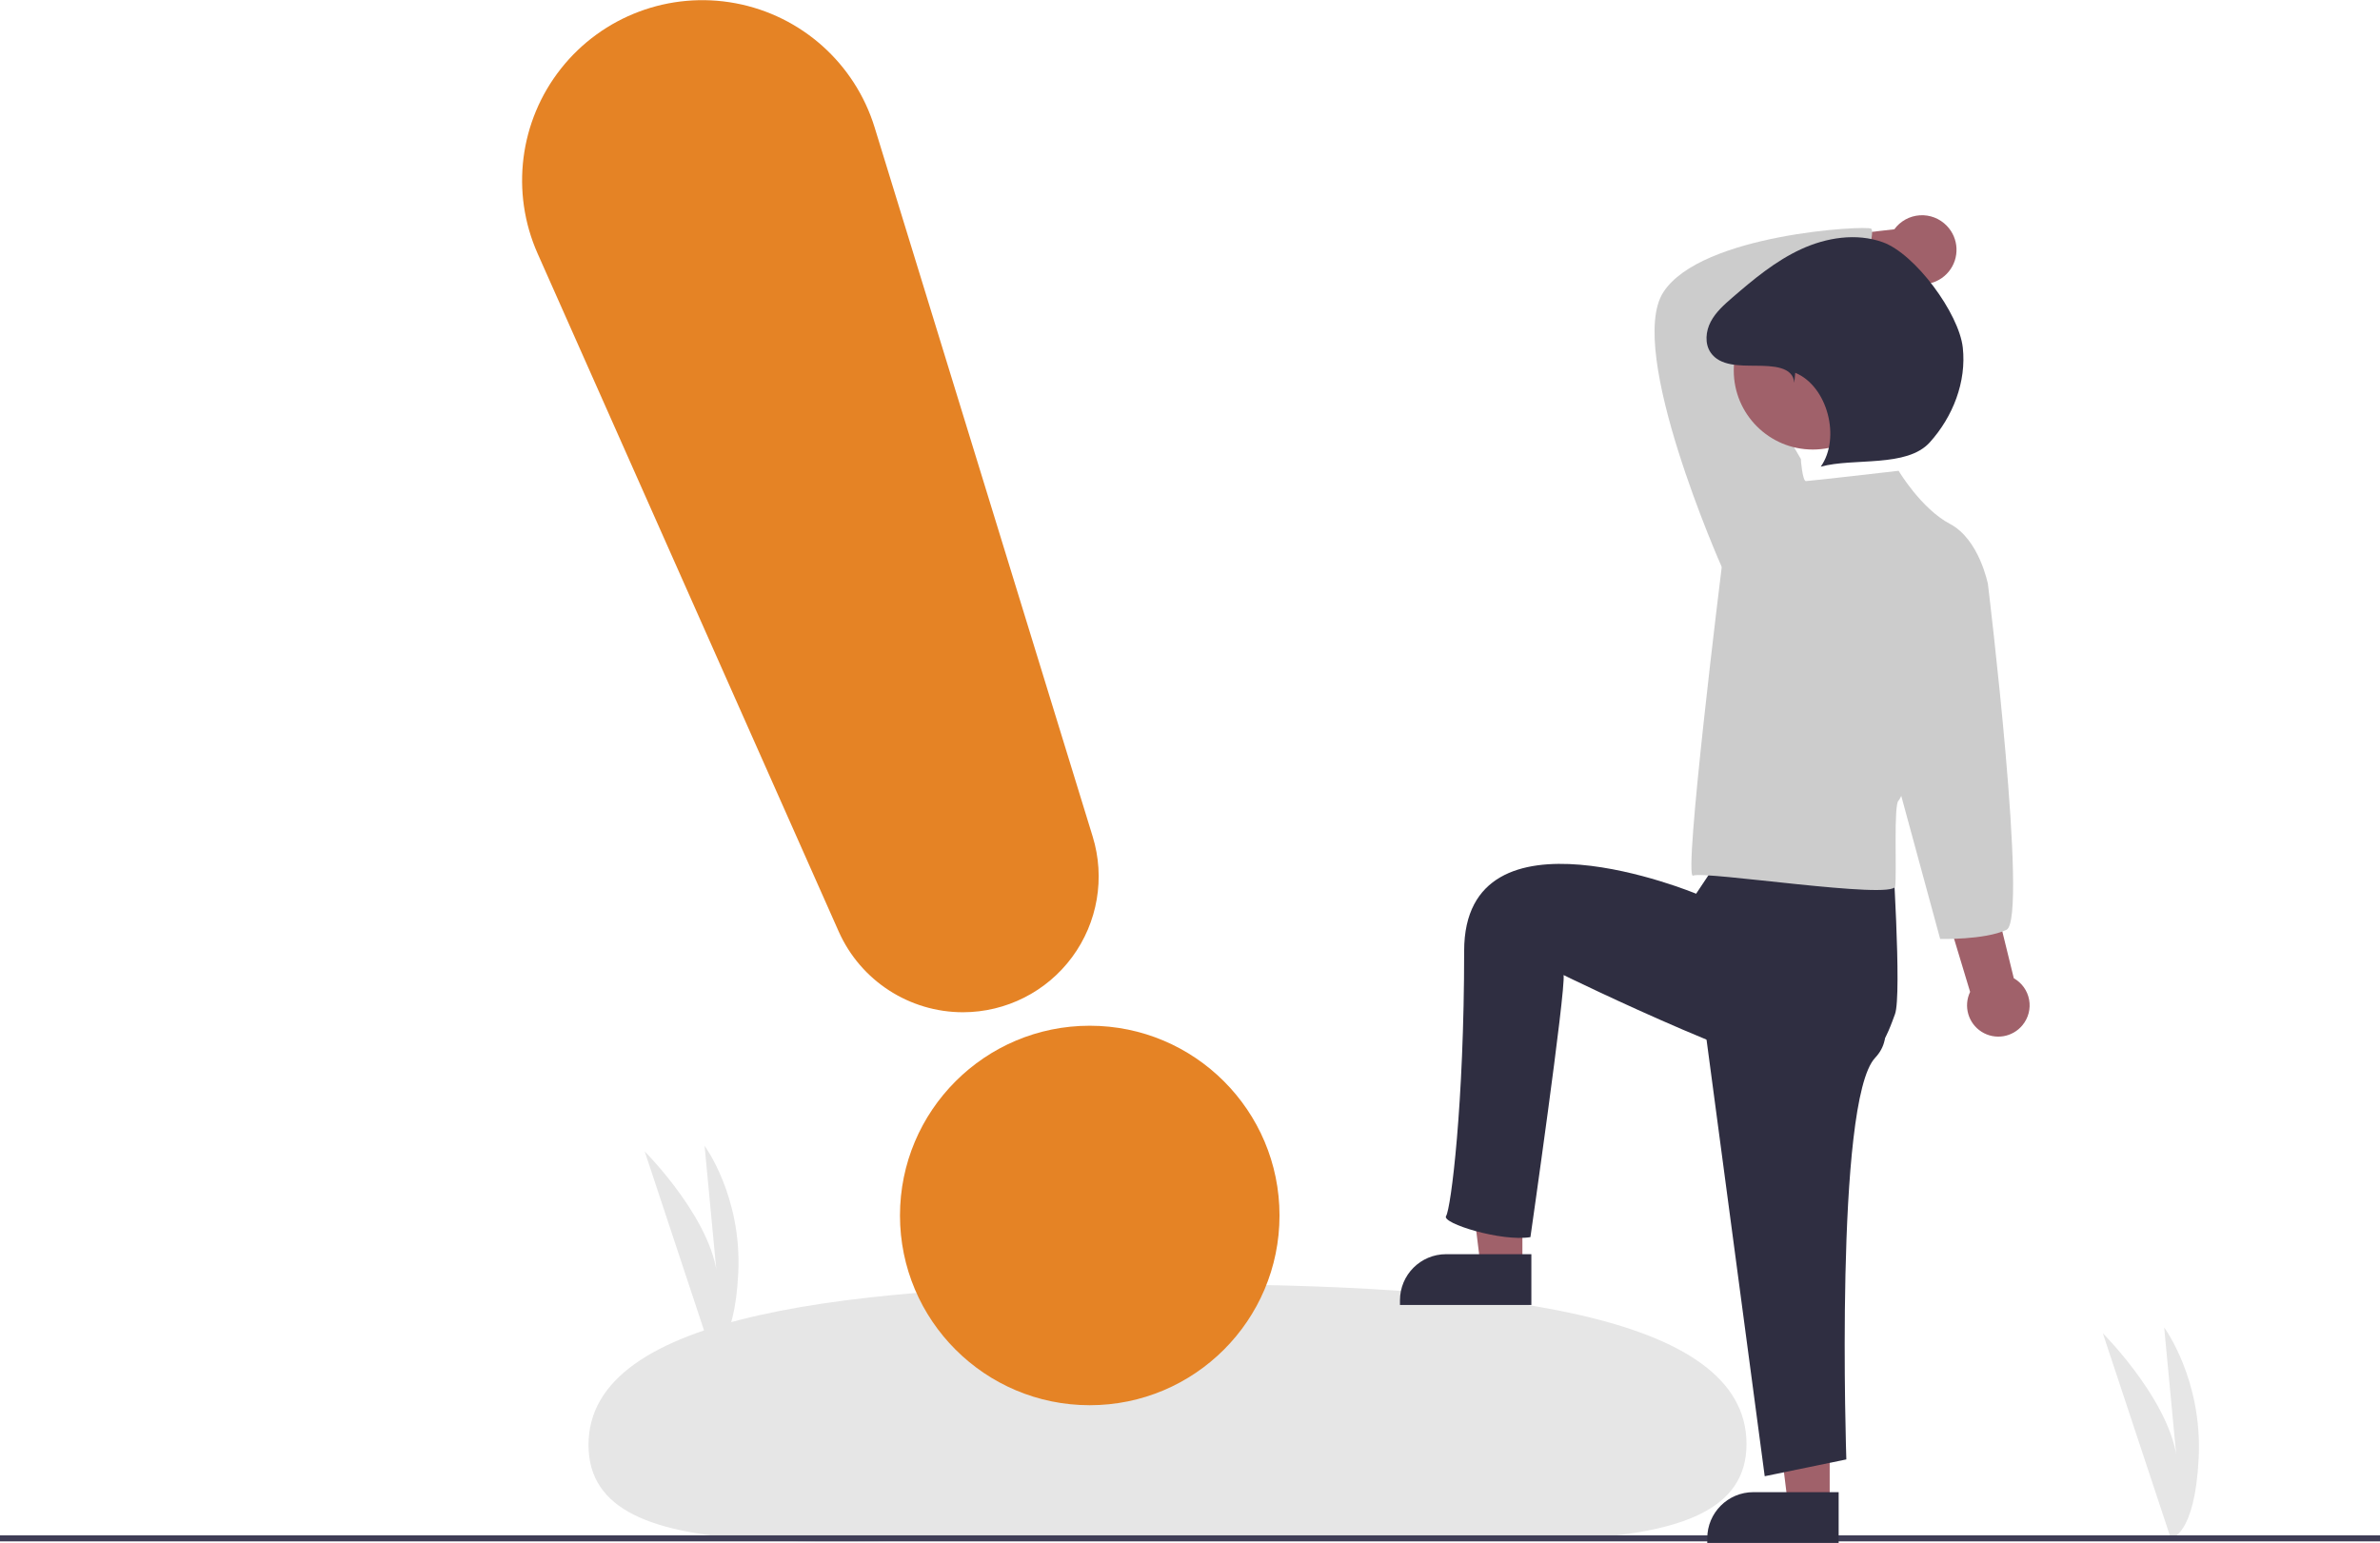
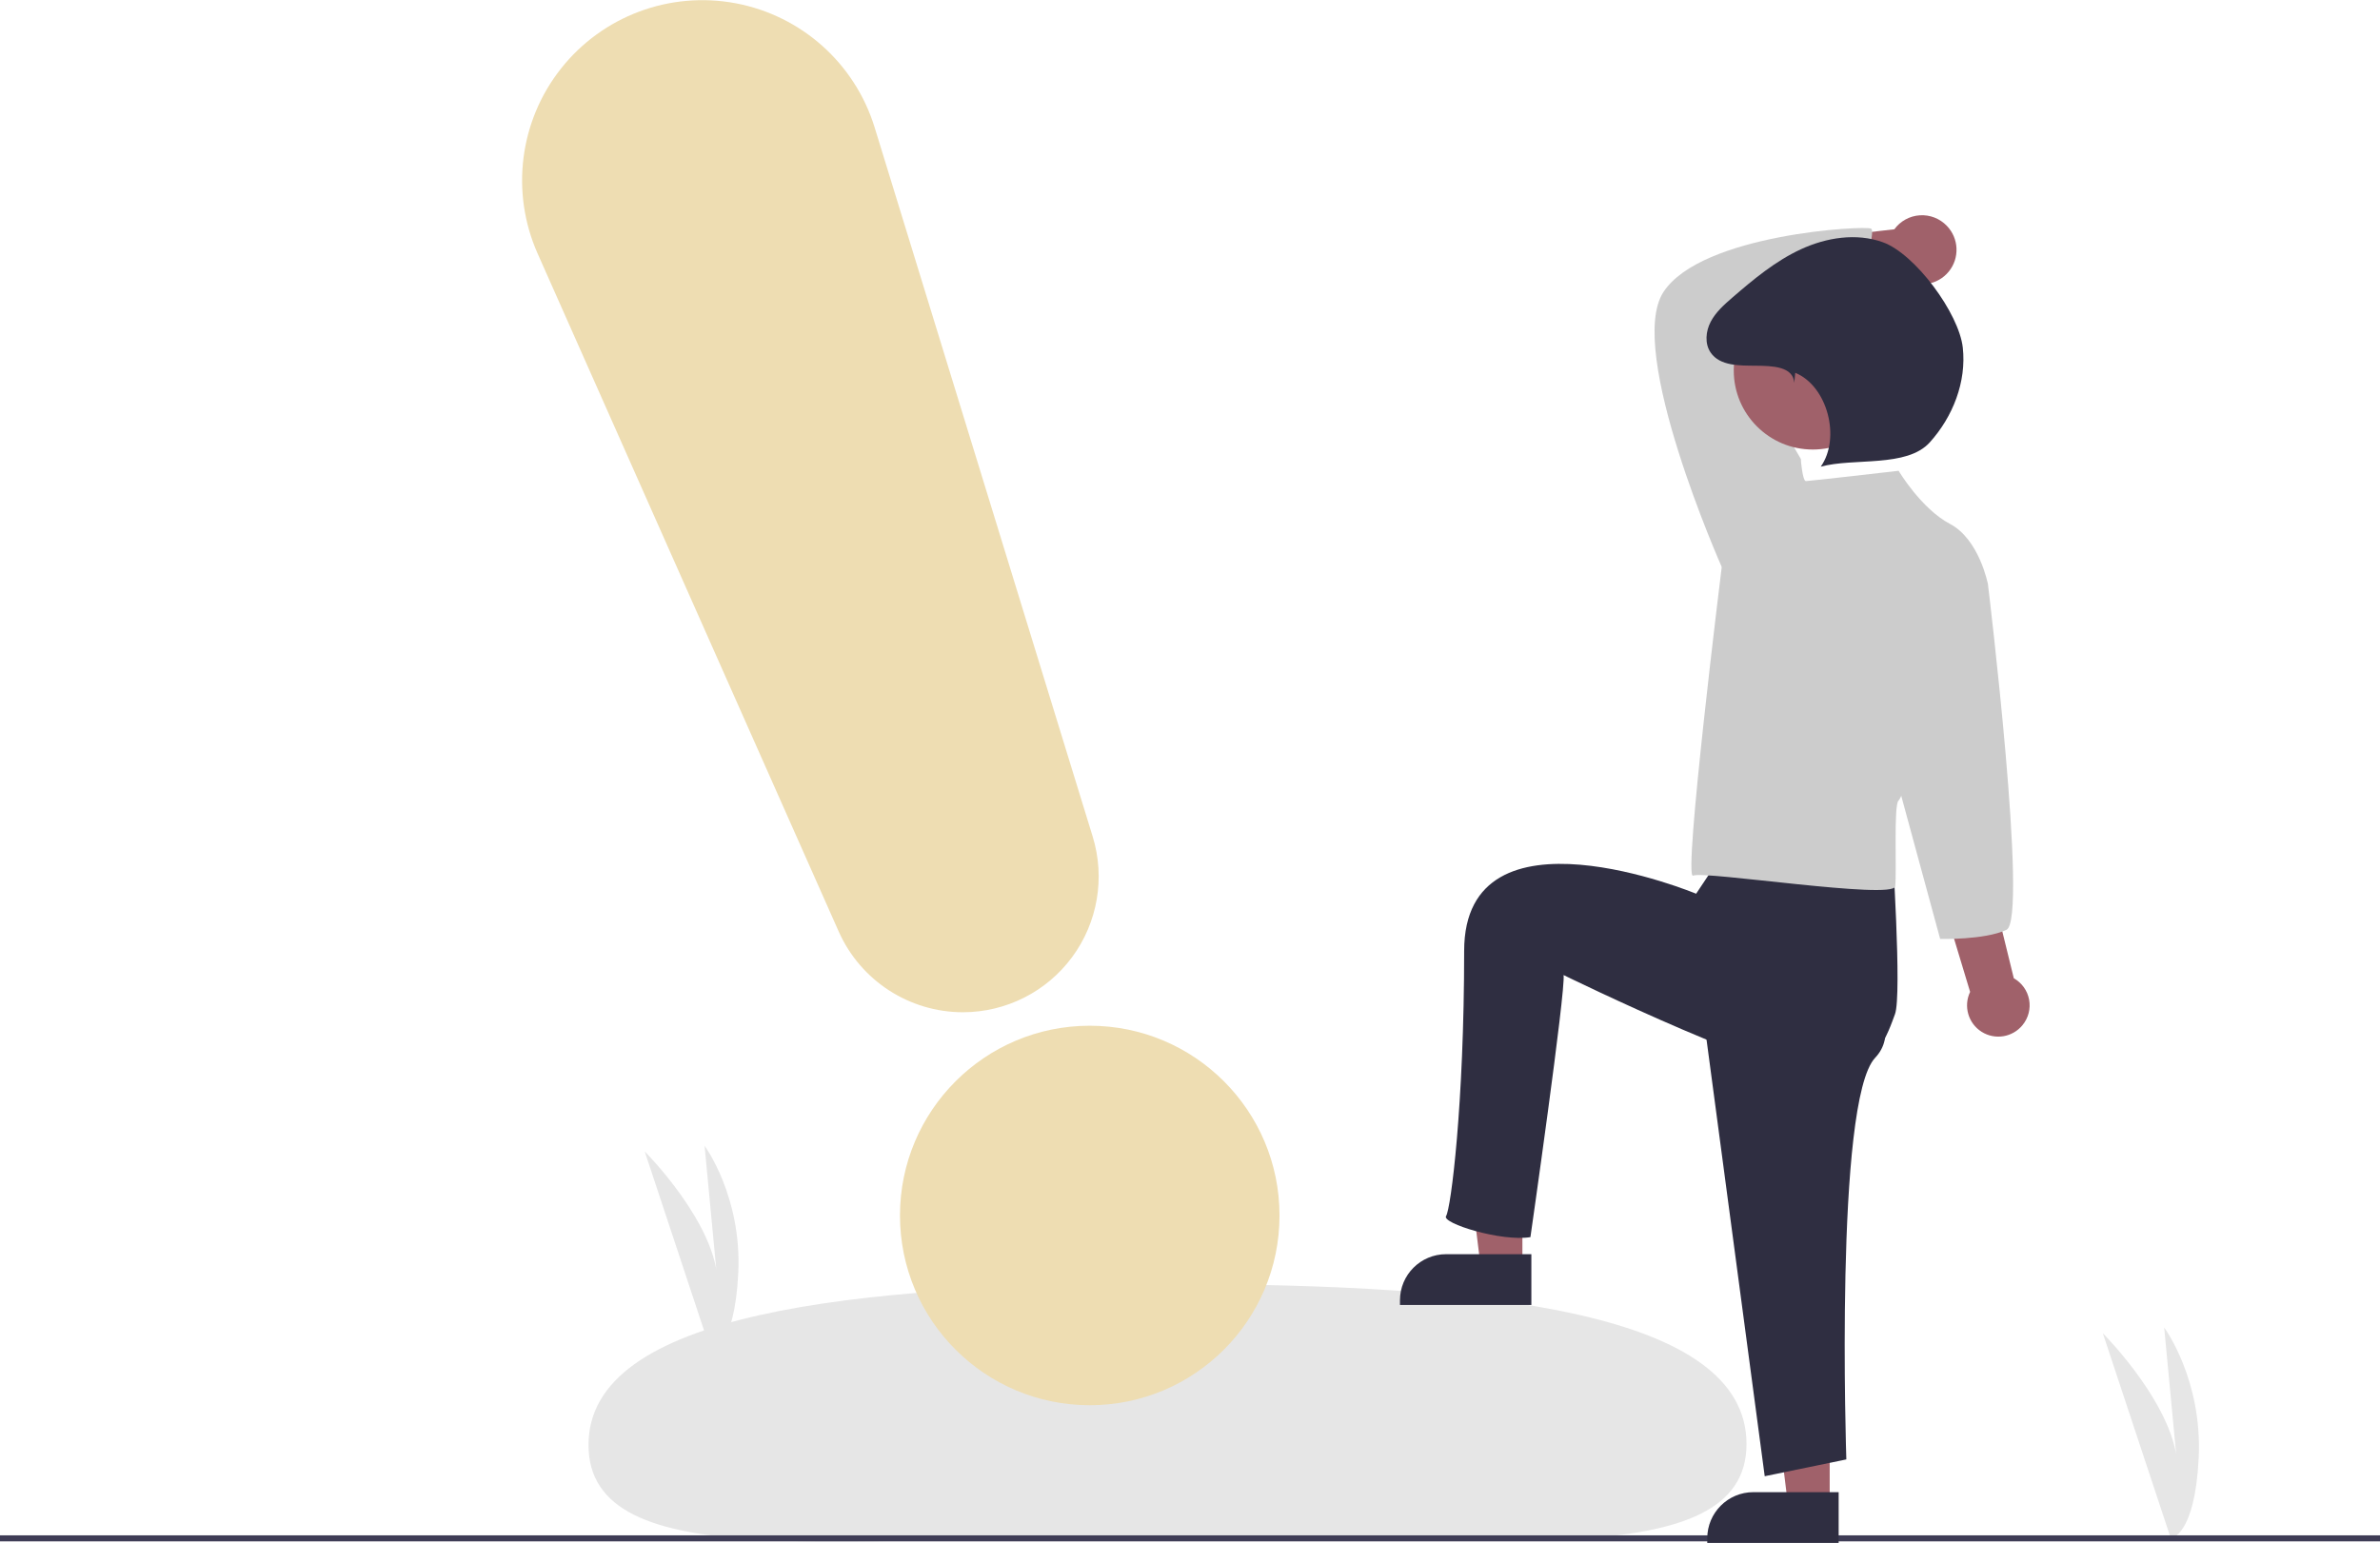
<svg xmlns="http://www.w3.org/2000/svg" id="ad6b5295-7ebf-4dc3-a7a8-a4a4b8d35fca" data-name="Layer 1" width="790" height="512.208" viewBox="0 0 790 512.208">
  <path d="M925.563,704.589,903,636.498s24.818,24.818,24.818,45.182l-4.455-47.091s12.727,17.182,11.455,43.273S925.563,704.589,925.563,704.589Z" transform="translate(-205 -193.896)" fill="#e6e6e6" />
  <path d="M441.021,642.589,419,576.135s24.222,24.222,24.222,44.096l-4.347-45.959s12.421,16.769,11.179,42.232S441.021,642.589,441.021,642.589Z" transform="translate(-205 -193.896)" fill="#e6e6e6" />
  <path d="M784.726,673.255c.038,43.715-86.665,30.268-192.809,30.36s-191.536,13.687-191.573-30.028,86.633-53.297,192.777-53.389S784.688,629.54,784.726,673.255Z" transform="translate(-205 -193.896)" fill="#e6e6e6" />
  <rect y="509.693" width="790" height="2" fill="#3f3d56" />
  <polygon points="505.336 420.322 491.459 420.322 484.855 366.797 505.336 366.797 505.336 420.322" fill="#a0616a" />
  <path d="M480.006,416.357H508.31a0,0,0,0,1,0,0V433.208a0,0,0,0,1,0,0H464.697a0,0,0,0,1,0,0v-1.541A15.309,15.309,0,0,1,480.006,416.357Z" fill="#2f2e41" />
  <polygon points="607.336 499.322 593.459 499.322 586.855 445.797 607.336 445.797 607.336 499.322" fill="#a0616a" />
  <path d="M582.006,495.357H610.31a0,0,0,0,1,0,0V512.208a0,0,0,0,1,0,0H566.697a0,0,0,0,1,0,0v-1.541A15.309,15.309,0,0,1,582.006,495.357Z" fill="#2f2e41" />
  <path d="M876.345,534.205A10.316,10.316,0,0,0,873.449,518.654l-32.23-131.293L820.611,396.228l38.335,126.949a10.372,10.372,0,0,0,17.398,11.028Z" transform="translate(-205 -193.896)" fill="#a0616a" />
  <path d="M851.208,268.86a11.382,11.382,0,0,0-17.415,1.152l-49.885,5.727,7.589,19.241,45.368-8.491a11.444,11.444,0,0,0,14.344-17.63Z" transform="translate(-205 -193.896)" fill="#a0616a" />
  <path d="M769,520.589l21.768,163.374,27.093-5.578s-3.984-118.982,9.562-133.325S810,505.589,810,505.589Z" transform="translate(-205 -193.896)" fill="#2f2e41" />
  <path d="M778,475.589l-10,15s-77-31.999-77,19-4.406,85.609-6,88,18.438,8.594,28,7c0,0,11.797-82.219,11-87,0,0,75.534,37.033,89.877,33.846S831.609,536.964,834,530.589s-1-57-1-57l-47.81-14.59Z" transform="translate(-205 -193.896)" fill="#2f2e41" />
  <path d="M779.349,385.529l-2.85-3.42s-31.924-71.828-19.382-91.21,67.268-22.233,68.978-21.092-4.085,15.943-.094,22.784c0,0-42.394,9.191-45.244,10.331s21.966,43.274,21.966,43.274l-2.85,25.653Z" transform="translate(-205 -193.896)" fill="#ccc" />
  <path d="M835.215,350.185S805.572,353.605,804.432,353.605s-1.71-7.411-1.71-7.411l-26.223,35.914S763.58,486.299,767,484.589s66.505,8.112,67.075,3.551-.57-27.363,1.14-28.503,29.643-71.828,29.643-71.828-2.85-14.822-12.541-19.952S835.215,350.185,835.215,350.185Z" transform="translate(-205 -193.896)" fill="#ccc" />
  <path d="M855.738,378.118l9.121,9.691S878.411,499.169,871,502.589s-22,3-22,3l-14.355-52.793Z" transform="translate(-205 -193.896)" fill="#ccc" />
  <circle cx="601.73" cy="122.998" r="26.239" fill="#a0616a" />
  <path d="M800.573,320.988c-.354-5.444-7.223-5.631-12.679-5.683s-11.978.143-15.065-4.355c-2.04-2.973-1.65-7.1.035-10.288s4.458-5.639,7.185-7.997c7.041-6.089,14.298-12.129,22.752-16.027s18.36-5.472,27.128-2.344c10.77,3.843,25.329,23.626,26.587,34.992s-3.285,22.953-10.942,31.446-25.182,5.066-36.211,8.088c6.705-9.49,2.285-26.733-8.456-31.164Z" transform="translate(-205 -193.896)" fill="#2f2e41" />
-   <circle cx="361.722" cy="403.505" r="62.989" fill="#e58325" />
-   <path d="M524.656,529.936a45.159,45.159,0,0,1-41.255-26.786L383.449,278.058a59.83,59.83,0,1,1,111.87-41.864l72.377,235.412a45.08,45.08,0,0,1-43.04,58.33Z" transform="translate(-205 -193.896)" fill="#e58325" />
+   <circle cx="361.722" cy="403.505" r="62.989" fill="#EEDDB2" />
+   <path d="M524.656,529.936a45.159,45.159,0,0,1-41.255-26.786L383.449,278.058a59.83,59.83,0,1,1,111.87-41.864l72.377,235.412a45.08,45.08,0,0,1-43.04,58.33Z" transform="translate(-205 -193.896)" fill="#EEDDB2" />
</svg>
